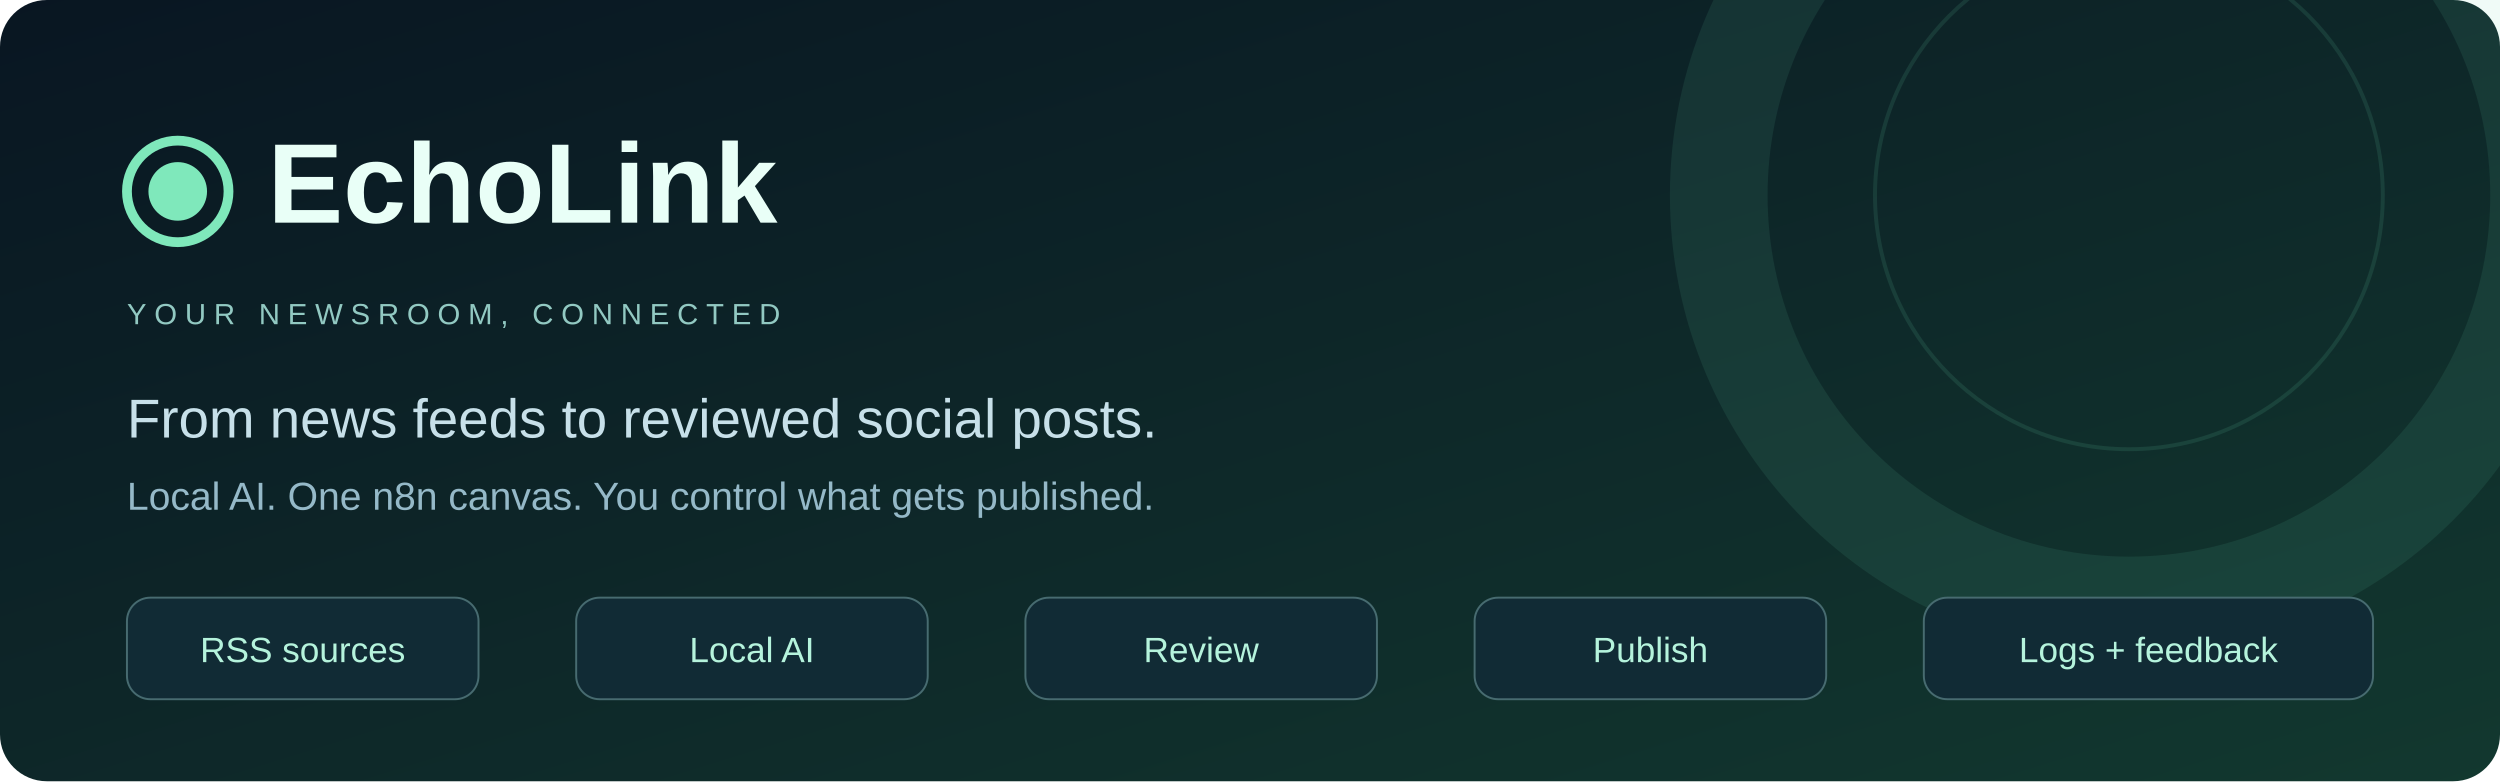
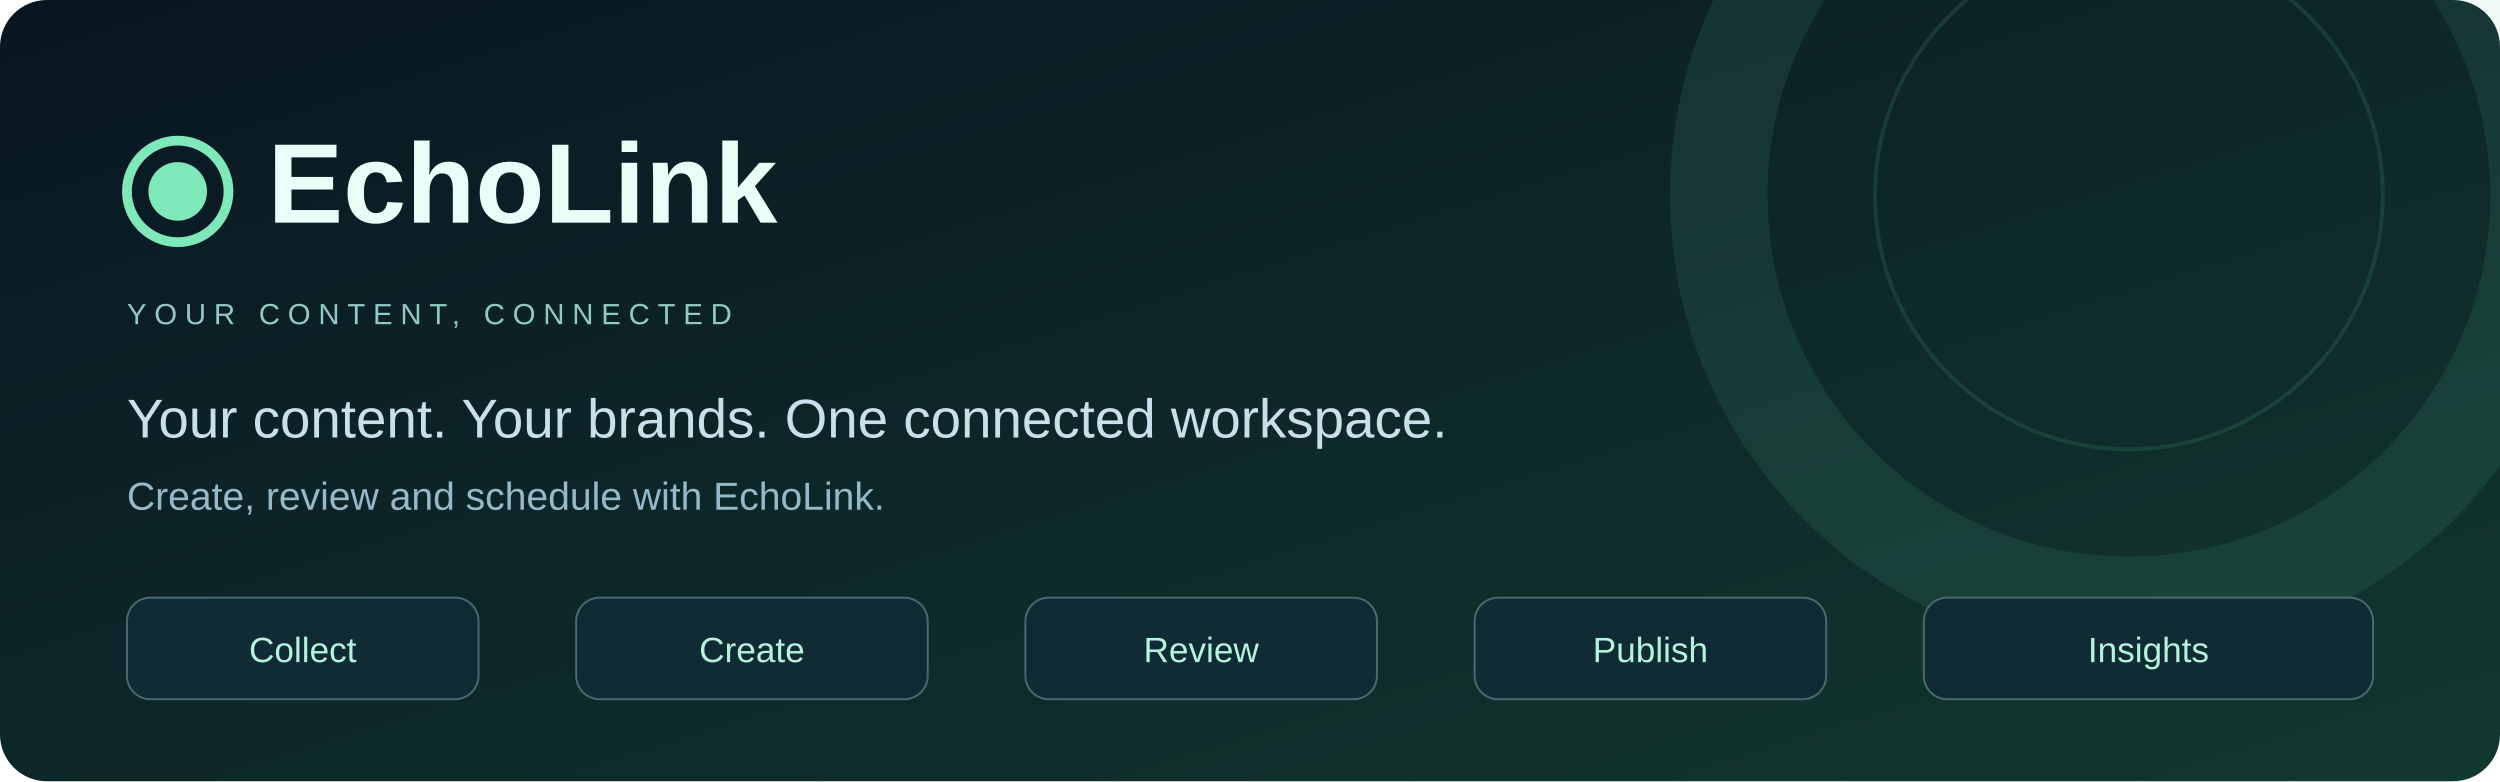
<svg xmlns="http://www.w3.org/2000/svg" width="1280" height="400" viewBox="0 0 1280 400" role="img" aria-labelledby="title desc">
  <defs>
    <linearGradient id="bg" x2="1" y2="1">
      <stop stop-color="#091622" />
      <stop offset="1" stop-color="#12382f" />
    </linearGradient>
    <linearGradient id="accent">
      <stop stop-color="#64cfe9" />
      <stop offset="1" stop-color="#8bf0bd" />
    </linearGradient>
  </defs>
  <rect width="1280" height="400" rx="24" fill="url(#bg)" />
  <circle cx="1090" cy="100" r="210" fill="none" stroke="#6ddab2" stroke-opacity=".1" stroke-width="50" />
  <circle cx="1090" cy="100" r="130" fill="none" stroke="#6ddab2" stroke-opacity=".12" stroke-width="2" />
  <circle cx="91" cy="98" r="26" fill="none" stroke="#7fe8bb" stroke-width="5" />
  <circle cx="91" cy="98" r="15" fill="#7fe8bb" />
  <g font-family="Segoe UI,Arial,sans-serif">
    <text x="137" y="114" font-size="58" font-weight="700" fill="#e9fff7">EchoLink</text>
-     <text x="65" y="166" font-size="15" letter-spacing="4" fill="#92c9c2">YOUR NEWSROOM, CONNECTED</text>
-     <text x="65" y="224" font-size="28" fill="#c7e0e9">From news feeds to reviewed social posts.</text>
-     <text x="65" y="261" font-size="20" fill="#95b9c8">Local AI. One n8n canvas. You control what gets published.</text>
+     <text x="65" y="166" font-size="15" letter-spacing="4" fill="#92c9c2">YOUR CONTENT, CONNECTED</text>
+     <text x="65" y="224" font-size="28" fill="#c7e0e9">Your content. Your brands. One connected workspace.</text>
+     <text x="65" y="261" font-size="20" fill="#95b9c8">Create, review and schedule with EchoLink.</text>
    <path d="M130 332H1100" stroke="url(#accent)" stroke-width="2" opacity=".55" />
    <g fill="#112b35" stroke="#476b70">
      <rect x="65" y="306" width="180" height="52" rx="12" />
      <rect x="295" y="306" width="180" height="52" rx="12" />
      <rect x="525" y="306" width="180" height="52" rx="12" />
      <rect x="755" y="306" width="180" height="52" rx="12" />
      <rect x="985" y="306" width="230" height="52" rx="12" />
    </g>
    <g font-size="18" fill="#b5f3dc" text-anchor="middle">
-       <text x="155" y="339">RSS sources</text>
-       <text x="385" y="339">Local AI</text>
+       <text x="155" y="339">Collect</text>
+       <text x="385" y="339">Create</text>
      <text x="615" y="339">Review</text>
      <text x="845" y="339">Publish</text>
-       <text x="1100" y="339">Logs + feedback</text>
+       <text x="1100" y="339">Insights</text>
    </g>
  </g>
</svg>
